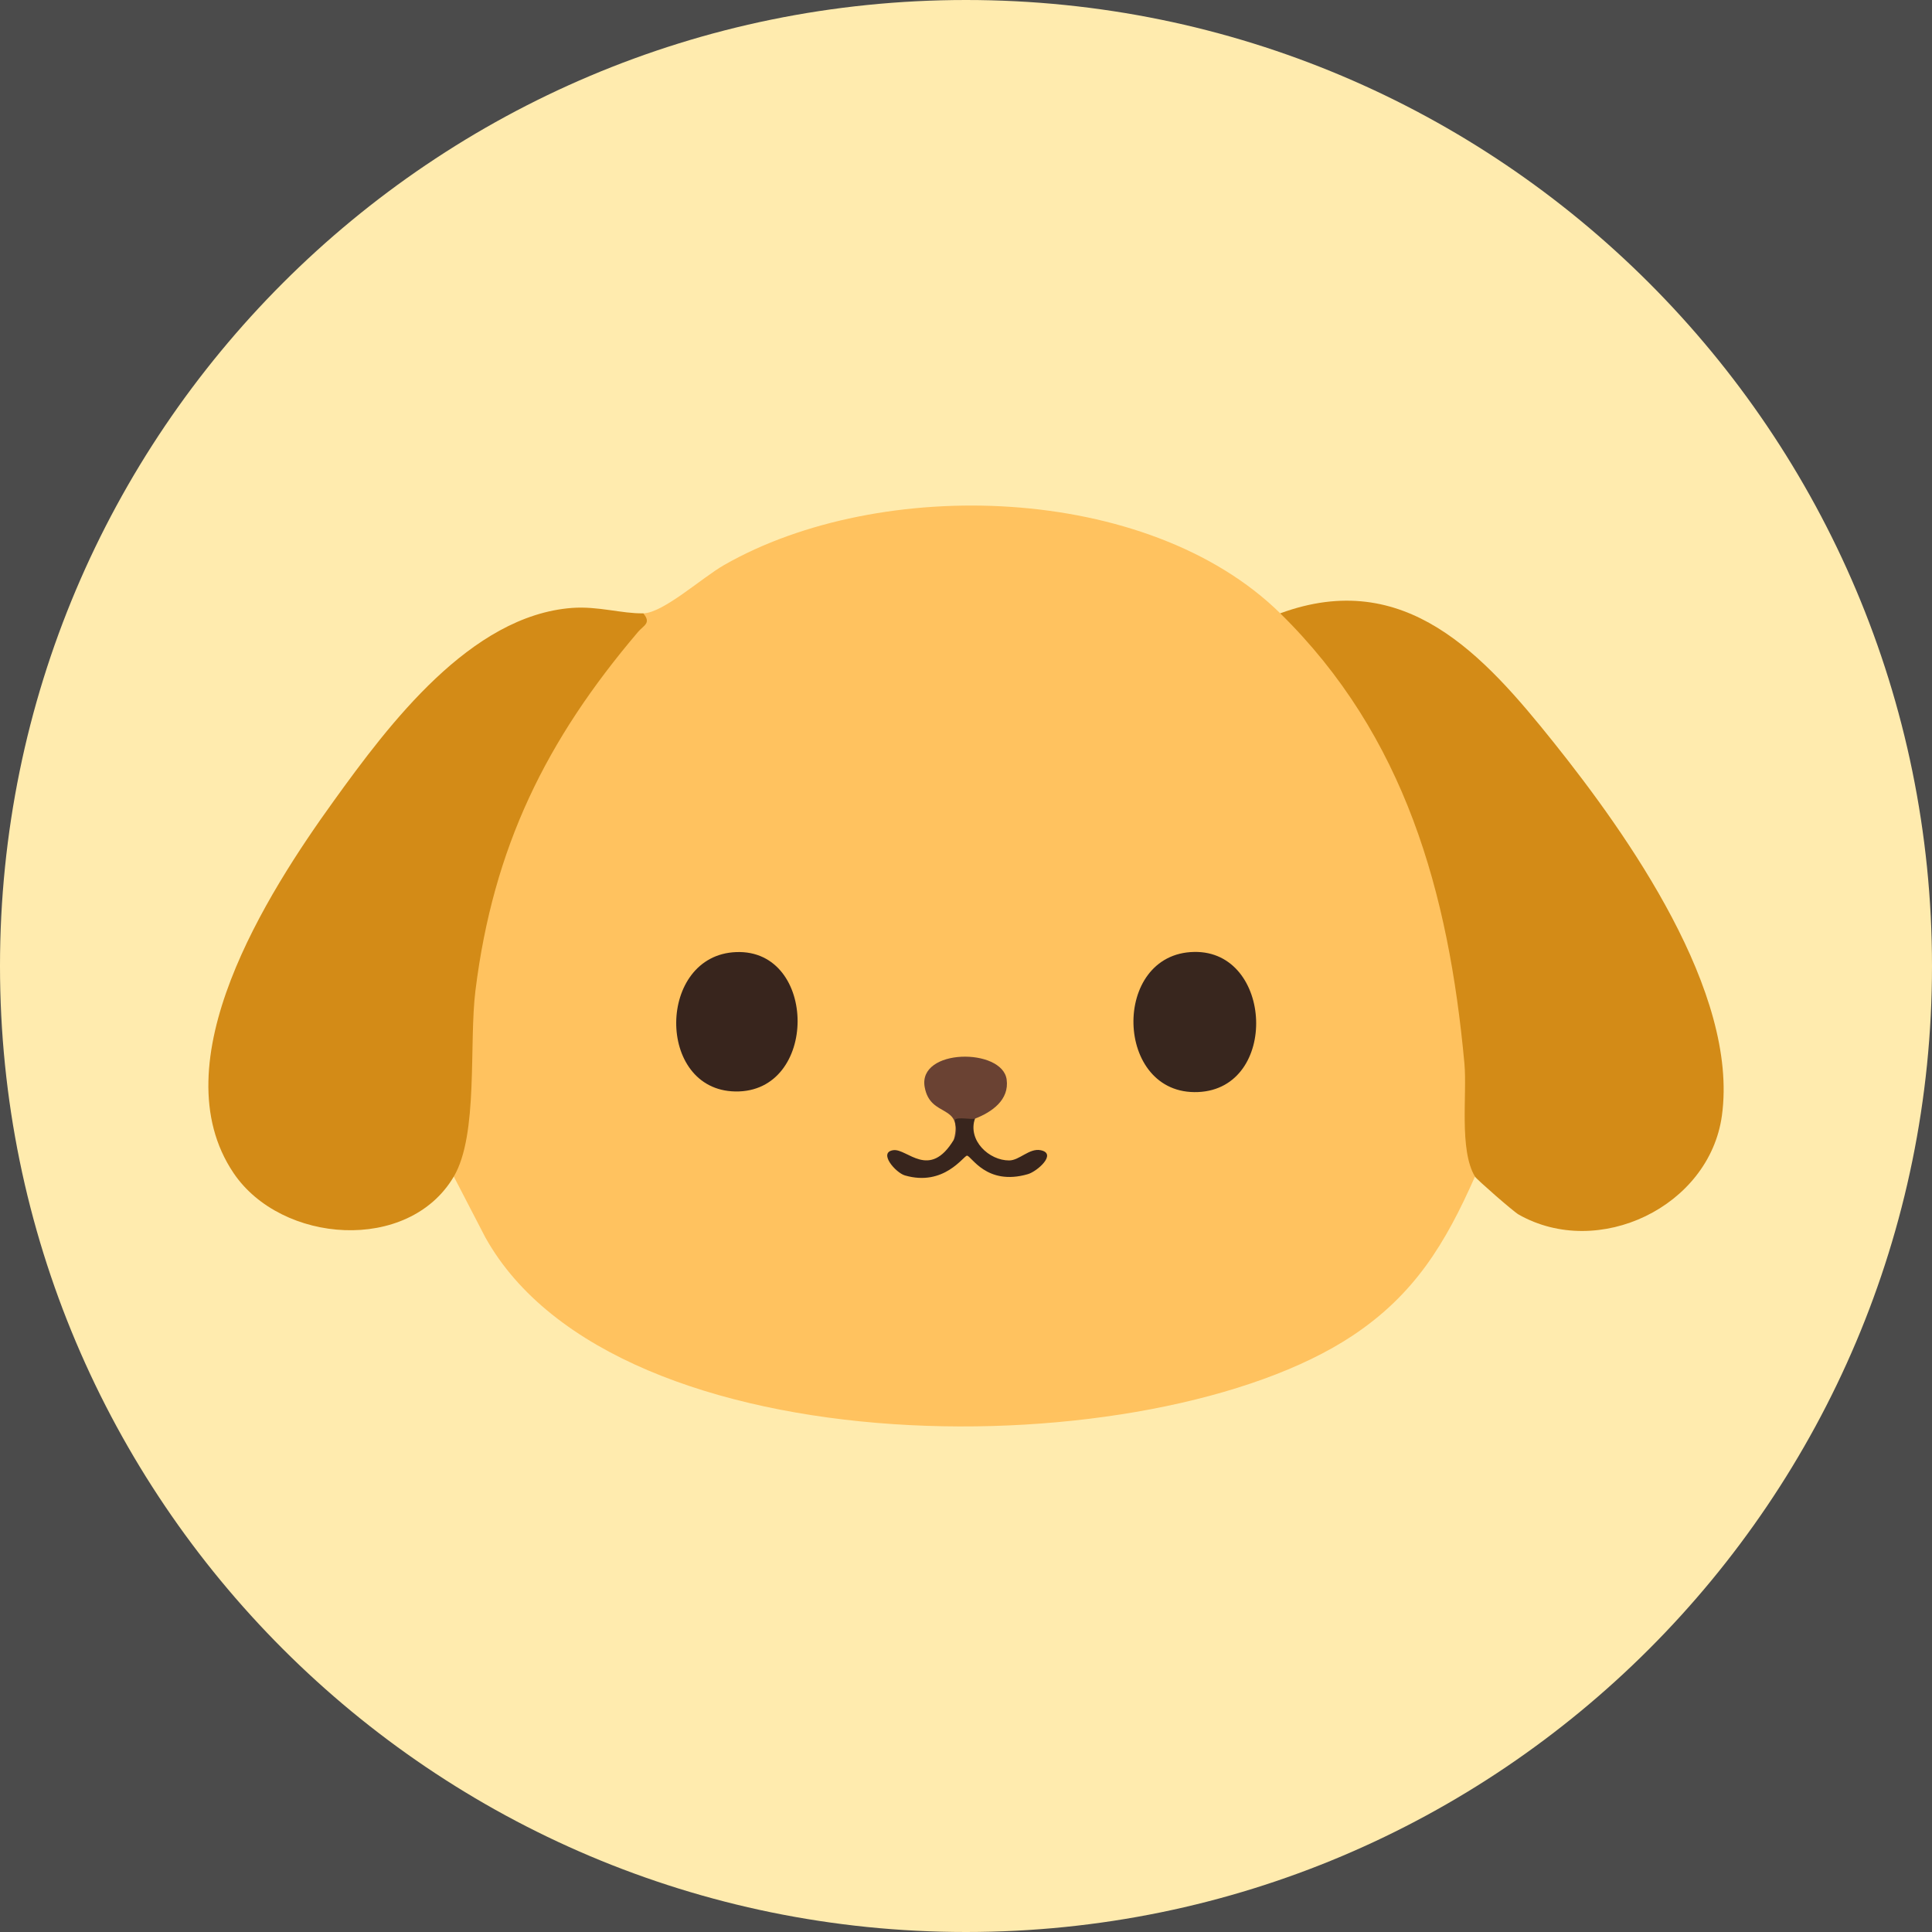
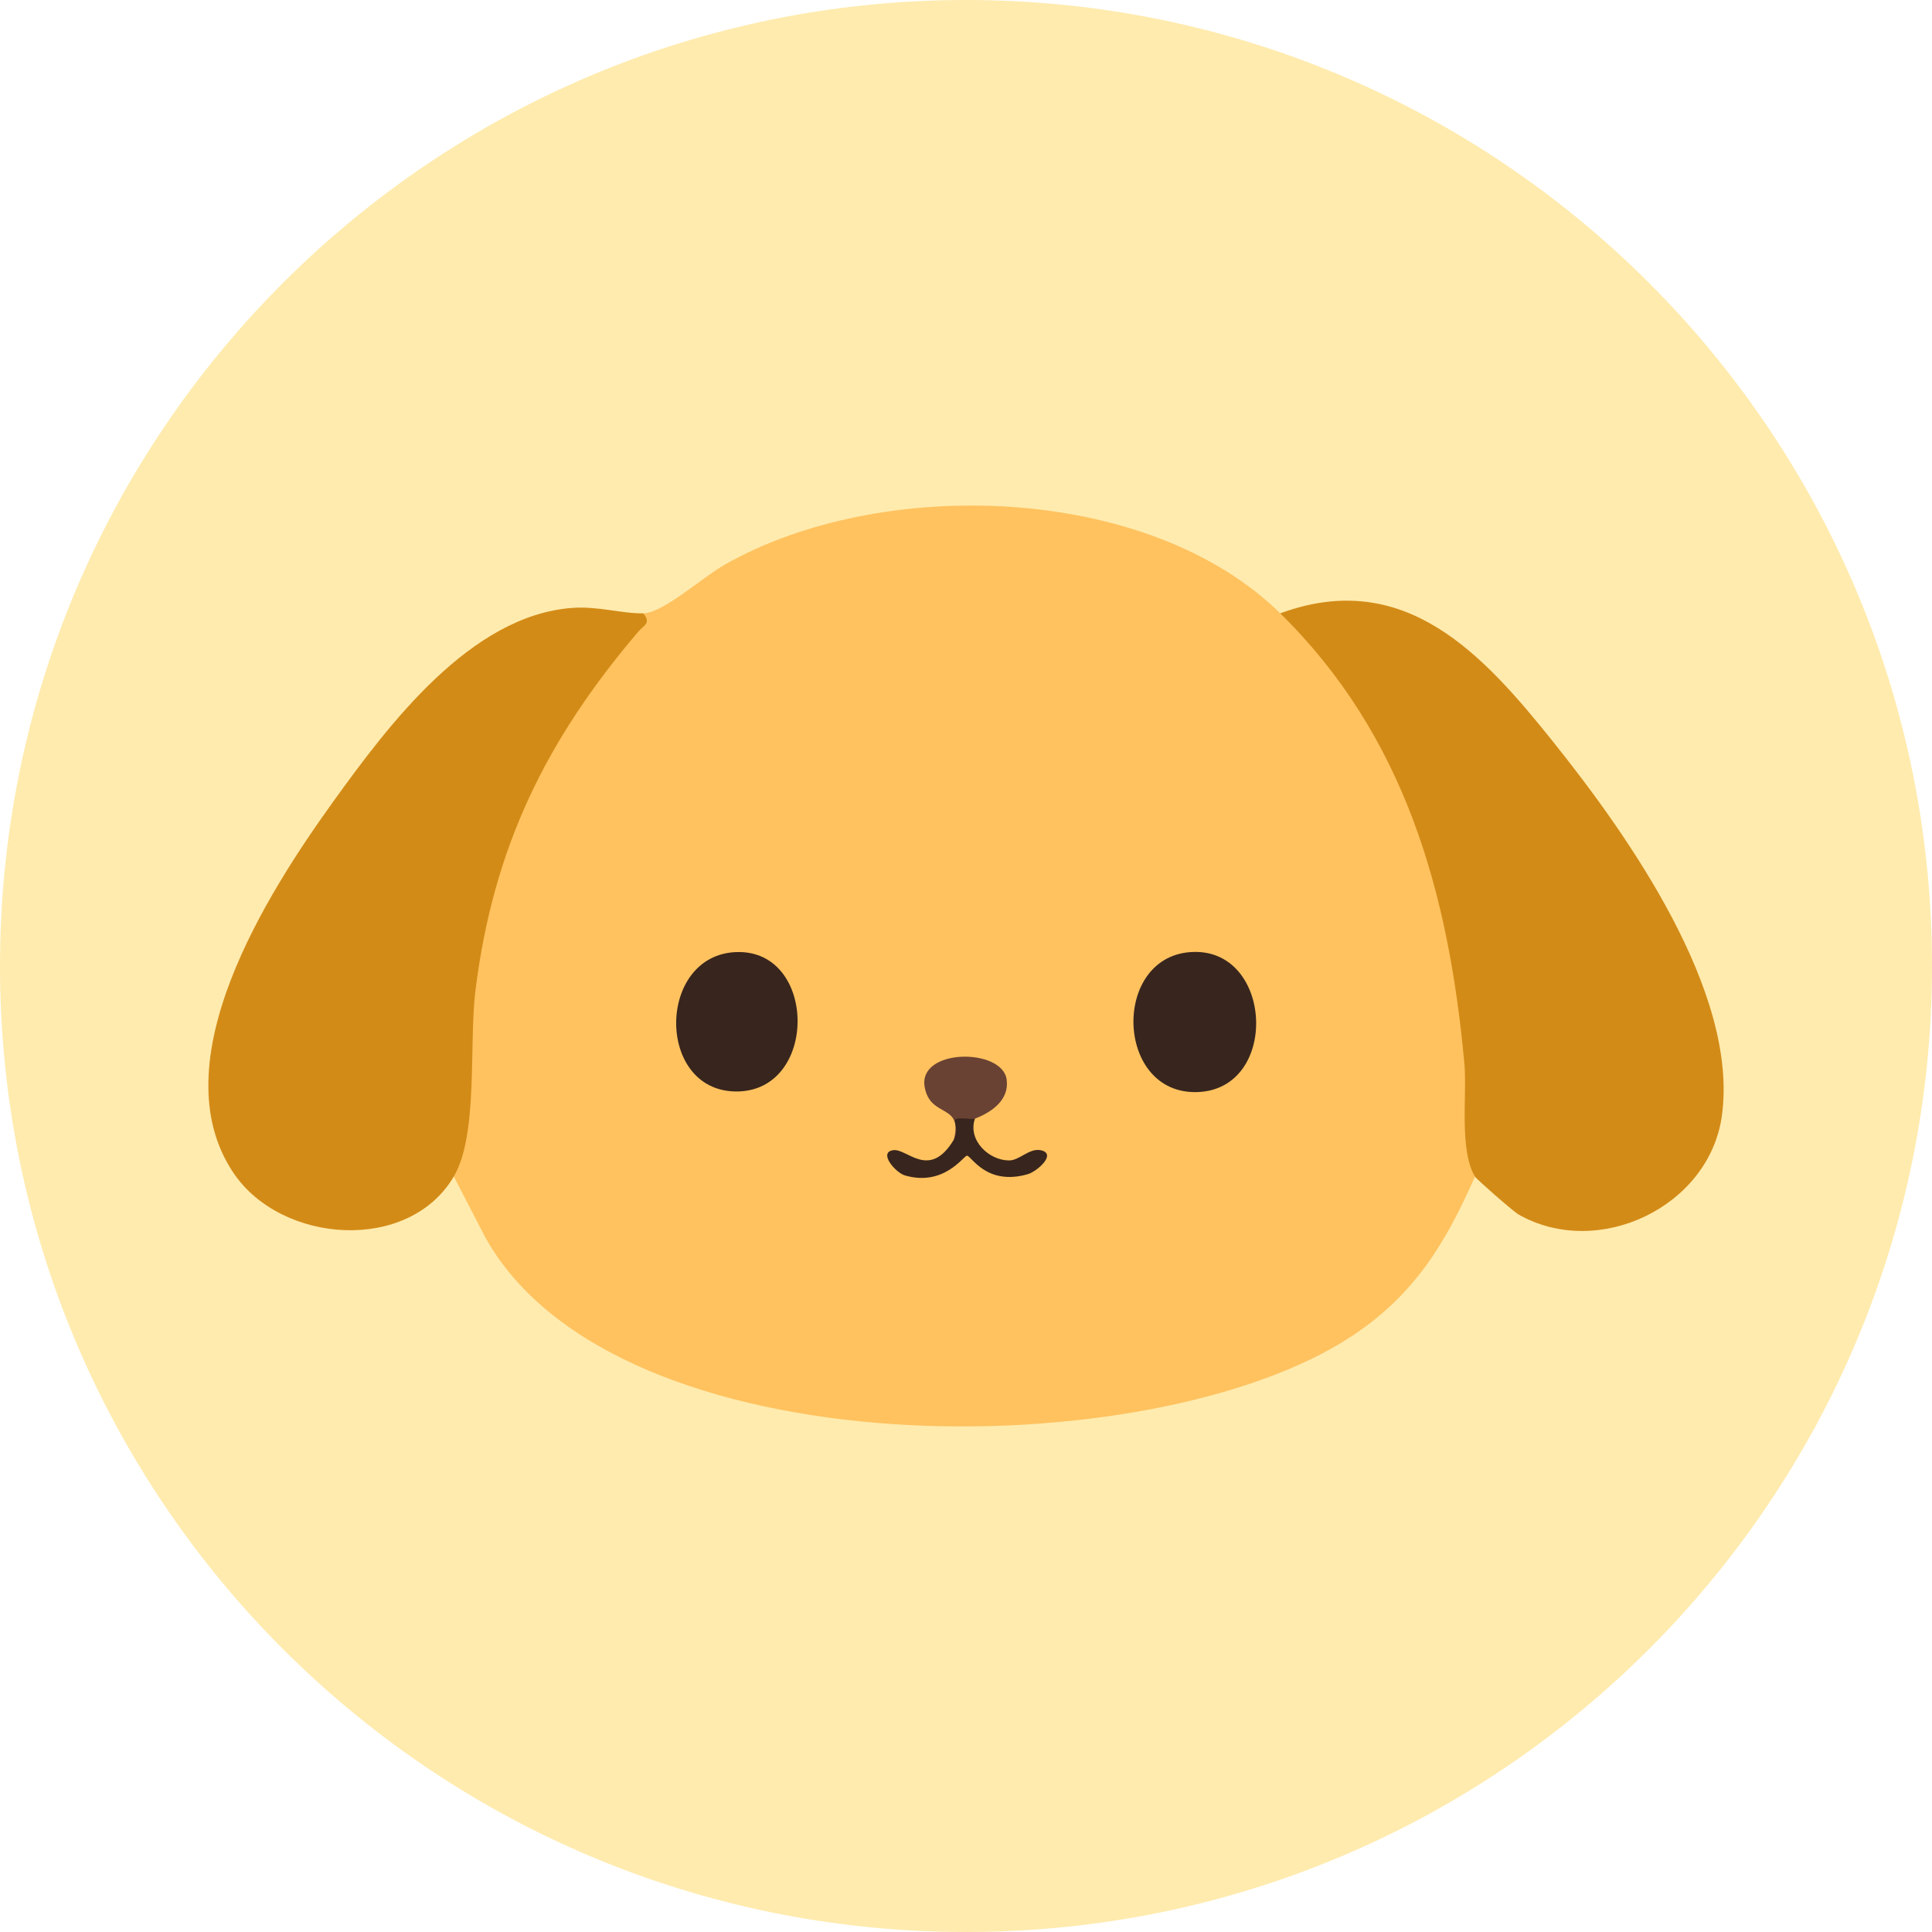
- <svg xmlns="http://www.w3.org/2000/svg" width="50" height="50" viewBox="0 0 50 50" fill="none">
-   <rect width="50" height="50" fill="#F5F5F5" />
-   <g id="4. ëª¨ëì ìê·¸ë">
-     <path d="M-451 -215C-451 -216.104 -450.105 -217 -449 -217H6235C6236.1 -217 6237 -216.105 6237 -215V5823C6237 5824.1 6236.1 5825 6235 5825H-449C-450.105 5825 -451 5824.1 -451 5823V-215Z" fill="#4B4B4B" />
-     <path d="M-449 -217V-216H6235V-217V-218H-449V-217ZM6237 -215H6236V5823H6237H6238V-215H6237ZM6235 5825V5824H-449V5825V5826H6235V5825ZM-451 5823H-450V-215H-451H-452V5823H-451ZM-449 5825V5824C-449.552 5824 -450 5823.55 -450 5823H-451H-452C-452 5824.66 -450.657 5826 -449 5826V5825ZM6237 5823H6236C6236 5823.55 6235.55 5824 6235 5824V5825V5826C6236.66 5826 6238 5824.66 6238 5823H6237ZM6235 -217V-216C6235.55 -216 6236 -215.552 6236 -215H6237H6238C6238 -216.657 6236.66 -218 6235 -218V-217ZM-449 -217V-218C-450.657 -218 -452 -216.657 -452 -215H-451H-450C-450 -215.552 -449.552 -216 -449 -216V-217Z" fill="black" fill-opacity="0.1" />
-     <g id="Dog">
-       <rect width="50" height="50" rx="25" fill="#FFEBAE" />
-       <g id="Vector">
-         <path d="M33.132 15.873C33.241 15.884 33.349 15.901 33.451 15.935C34.237 16.198 35.753 18.774 36.182 19.636C37.69 22.66 38.224 26.243 38.204 29.535C38.346 29.931 38.335 30.236 38.172 30.45C37.408 32.179 36.611 33.499 35.002 34.568C29.848 37.99 15.942 38.098 12.559 32.021L11.745 30.45C11.58 30.25 11.584 29.98 11.759 29.643C11.909 24.599 12.796 19.592 16.649 15.873C17.163 15.864 18.171 14.948 18.738 14.624C22.776 12.312 29.702 12.504 33.133 15.873H33.132Z" fill="#FFC25F" />
-         <path d="M38.172 30.45C37.756 29.755 37.972 28.322 37.899 27.522C37.491 23.092 36.361 19.043 33.132 15.873C36.367 14.684 38.395 16.947 40.211 19.216C42.131 21.618 45.002 25.678 44.563 28.871C44.239 31.233 41.363 32.602 39.302 31.432C39.167 31.356 38.216 30.524 38.172 30.45Z" fill="#D38B17" />
-         <path d="M16.648 15.873C16.862 16.127 16.659 16.183 16.516 16.35C14.136 19.148 12.768 21.918 12.305 25.63C12.132 27.013 12.386 29.361 11.744 30.45C10.574 32.435 7.281 32.191 6.045 30.359C4.114 27.494 6.92 23.111 8.634 20.733C10.068 18.742 12.177 15.931 14.804 15.733C15.479 15.683 16.095 15.884 16.648 15.873Z" fill="#D38B17" />
-         <path d="M30.907 24.636C32.949 24.6 33.101 28.171 31.008 28.262C28.834 28.358 28.752 24.672 30.907 24.636Z" fill="#38261E" />
-         <path d="M19.053 24.64C21.164 24.559 21.187 28.285 19.028 28.247C16.97 28.21 17.004 24.717 19.053 24.64Z" fill="#38251D" />
-         <path d="M25.231 28.951C25.092 29.304 24.91 29.485 24.686 29.496C24.931 28.541 24.079 28.951 23.931 28.135C23.747 27.125 25.94 27.114 26.052 27.938C26.124 28.464 25.672 28.781 25.231 28.951Z" fill="#6A4233" />
-         <path d="M25.231 28.951C25.04 29.518 25.601 30.035 26.117 30.032C26.383 30.032 26.638 29.709 26.931 29.767C27.367 29.855 26.844 30.317 26.601 30.387C25.528 30.699 25.137 29.909 25.026 29.909C24.938 29.909 24.435 30.714 23.419 30.42C23.18 30.351 22.716 29.819 23.122 29.766C23.479 29.72 24.055 30.545 24.686 29.494C24.818 29.273 24.688 29.011 24.716 28.977C24.778 28.901 25.148 28.981 25.231 28.949L25.231 28.951Z" fill="#38251D" />
-       </g>
+ <svg xmlns="http://www.w3.org/2000/svg" preserveAspectRatio="none" overflow="visible" style="display: block;" width="50" height="50" viewBox="0 0 50 50" fill="none">
+   <g id="Avatar Container">
+     <rect width="50" height="50" rx="25" fill="#FFEBAE" />
+     <g id="Vector">
+       <path d="M33.132 15.873C33.241 15.884 33.348 15.9 33.45 15.934C34.236 16.198 35.753 18.774 36.182 19.636C37.69 22.66 38.224 26.243 38.203 29.534C38.345 29.931 38.334 30.236 38.172 30.45C37.408 32.179 36.611 33.499 35.002 34.568C29.847 37.99 15.942 38.098 12.558 32.021L11.745 30.45C11.58 30.25 11.584 29.98 11.758 29.643C11.908 24.599 12.795 19.592 16.649 15.873C17.163 15.864 18.171 14.948 18.738 14.624C22.776 12.312 29.701 12.504 33.133 15.873H33.132Z" fill="#FFC25F" />
+       <path d="M38.172 30.45C37.755 29.755 37.972 28.322 37.898 27.522C37.491 23.092 36.36 19.043 33.132 15.873C36.367 14.684 38.394 16.947 40.21 19.216C42.131 21.618 45.001 25.678 44.563 28.871C44.239 31.233 41.363 32.602 39.302 31.432C39.167 31.356 38.216 30.523 38.172 30.45Z" fill="#D38B17" />
+       <path d="M16.648 15.873C16.862 16.127 16.659 16.183 16.516 16.35C14.136 19.148 12.768 21.918 12.305 25.63C12.132 27.013 12.385 29.361 11.743 30.45C10.573 32.435 7.281 32.191 6.045 30.359C4.113 27.494 6.92 23.111 8.633 20.733C10.068 18.742 12.177 15.931 14.803 15.733C15.479 15.682 16.095 15.884 16.648 15.873Z" fill="#D38B17" />
+       <path d="M30.907 24.636C32.949 24.6 33.1 28.171 31.008 28.262C28.834 28.357 28.752 24.672 30.907 24.636Z" fill="#38261E" />
+       <path d="M19.052 24.64C21.164 24.559 21.187 28.285 19.028 28.247C16.969 28.21 17.003 24.717 19.052 24.64Z" fill="#38251D" />
+       <path d="M25.23 28.951C25.091 29.304 24.91 29.485 24.685 29.496C24.931 28.541 24.079 28.951 23.931 28.135C23.747 27.125 25.94 27.114 26.052 27.938C26.124 28.464 25.672 28.781 25.23 28.951Z" fill="#6A4233" />
+       <path d="M25.23 28.951C25.04 29.518 25.601 30.034 26.117 30.032C26.383 30.032 26.638 29.709 26.93 29.767C27.366 29.855 26.843 30.316 26.601 30.387C25.527 30.699 25.136 29.909 25.026 29.909C24.937 29.909 24.435 30.714 23.419 30.42C23.18 30.35 22.715 29.819 23.122 29.766C23.478 29.72 24.055 30.545 24.685 29.494C24.818 29.273 24.687 29.011 24.716 28.977C24.777 28.901 25.147 28.981 25.23 28.949L25.23 28.951Z" fill="#38251D" />
    </g>
  </g>
</svg>
